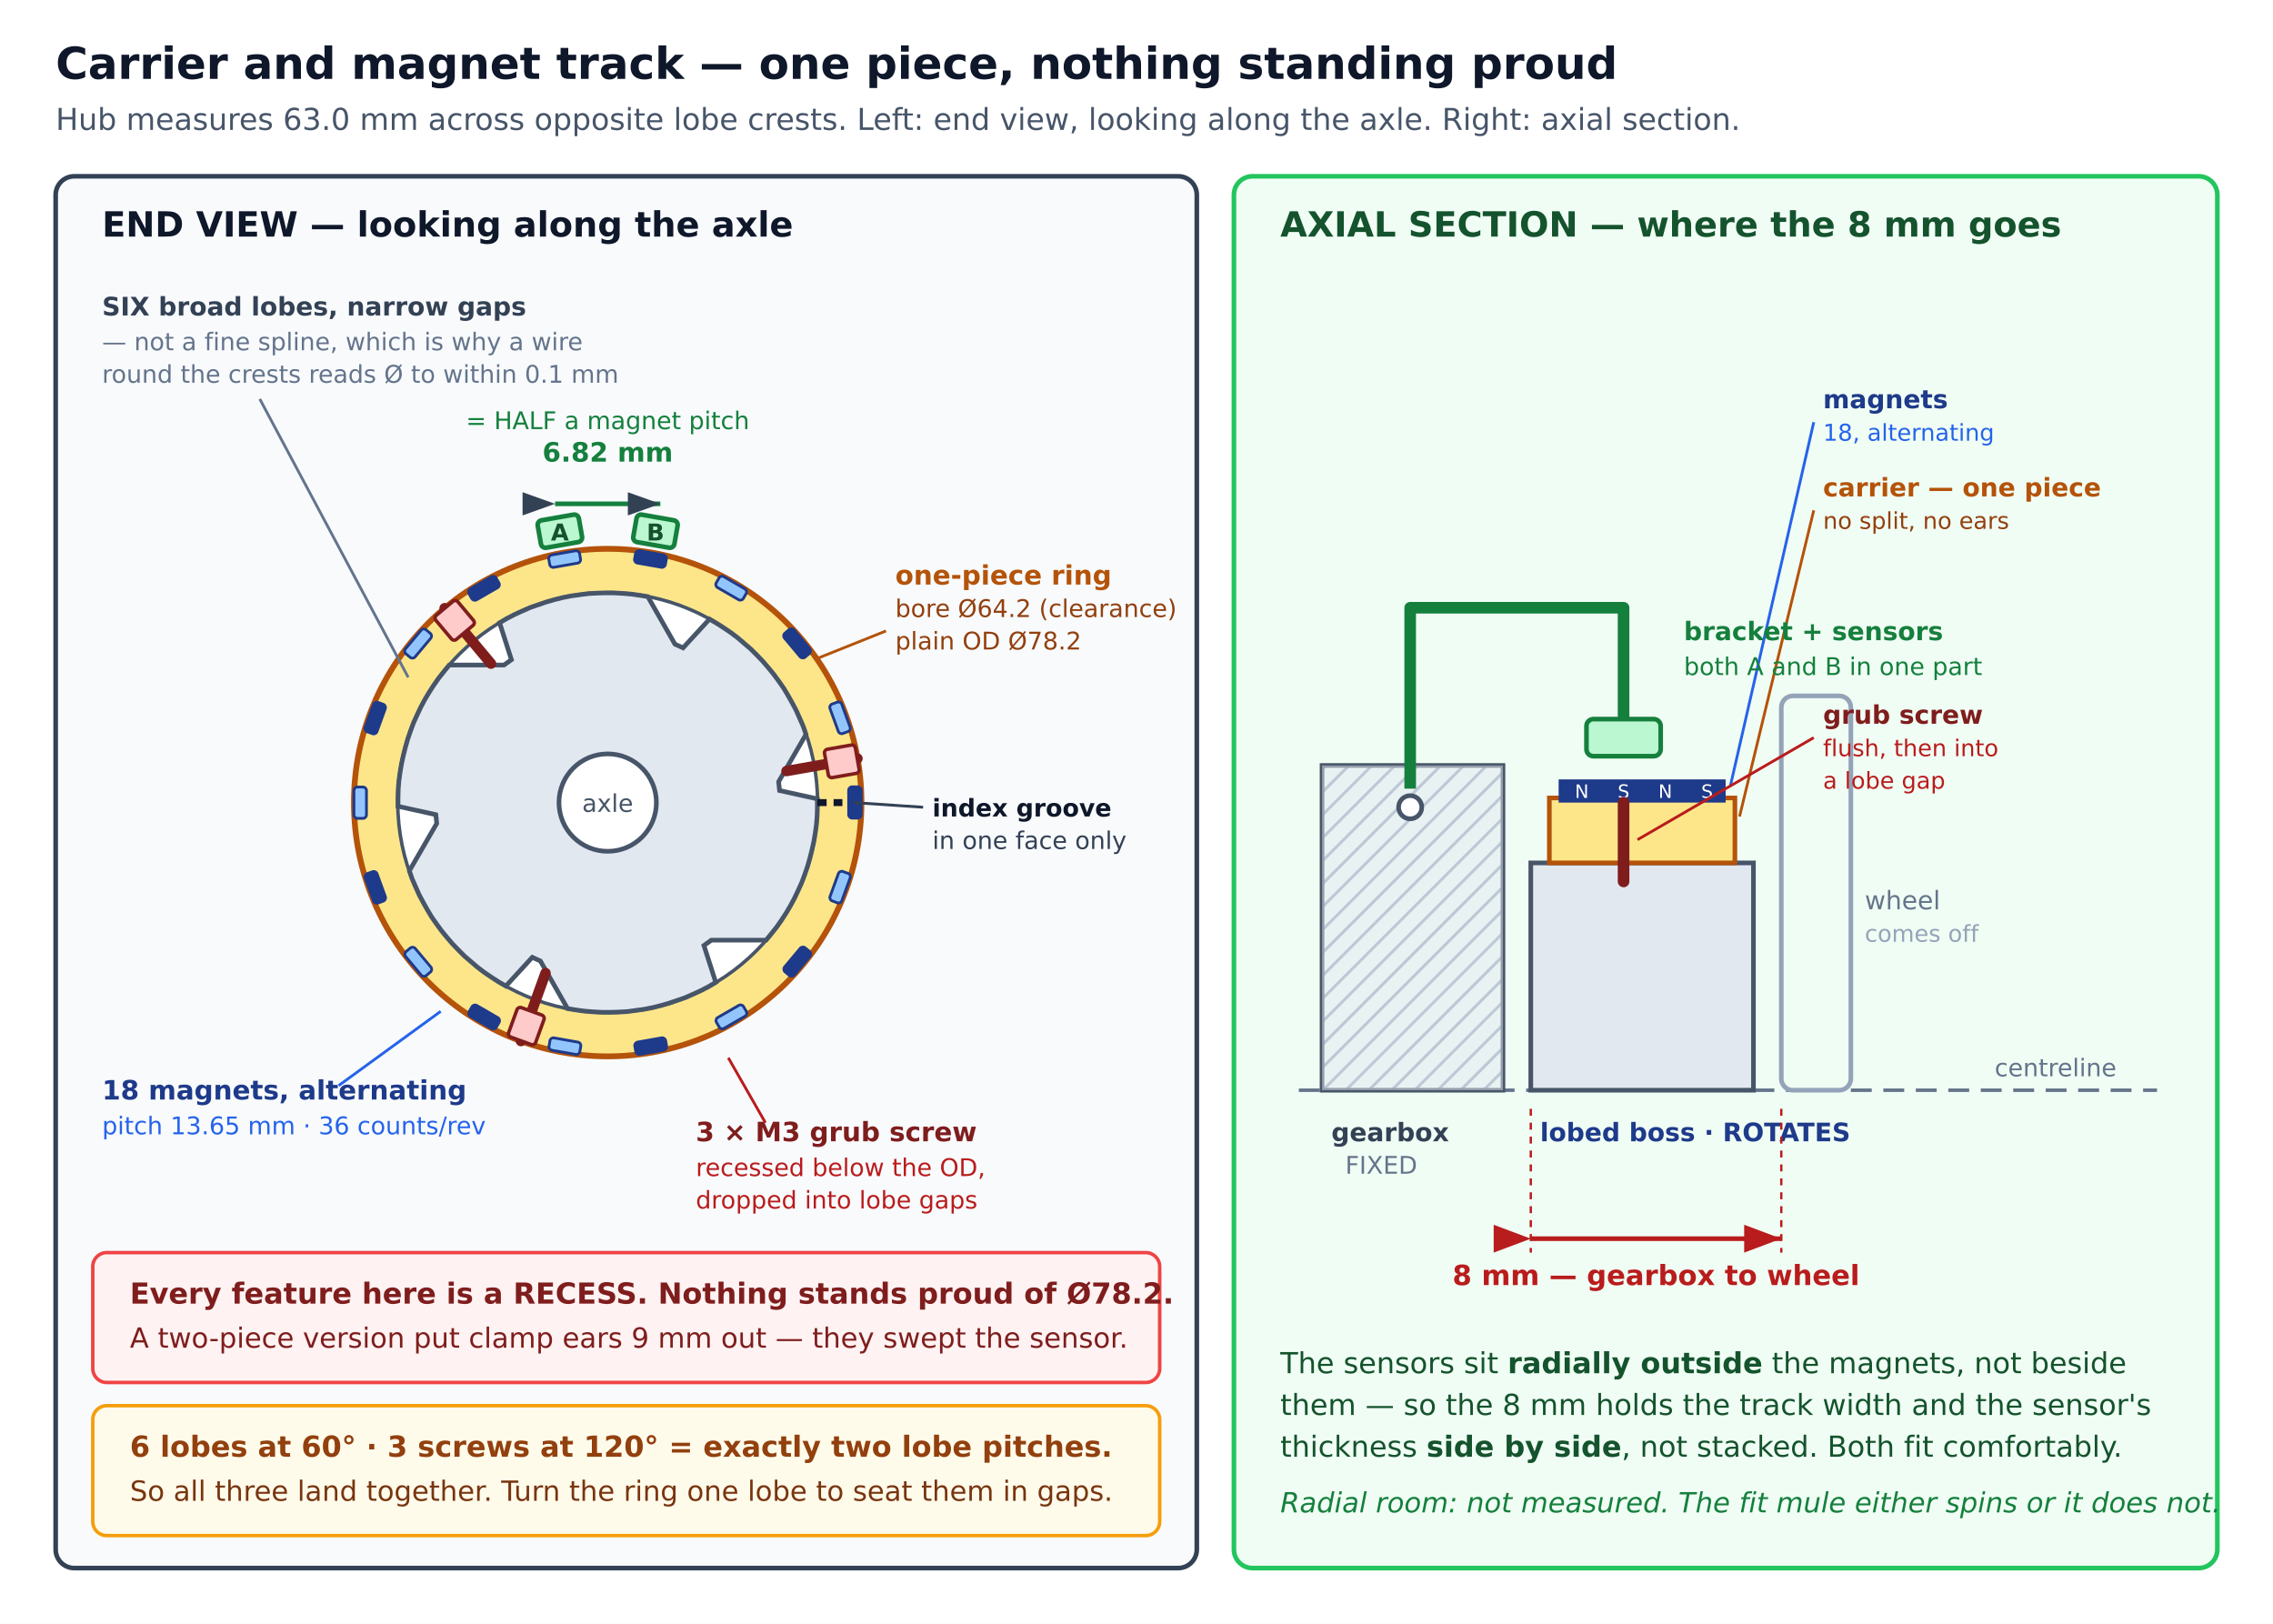
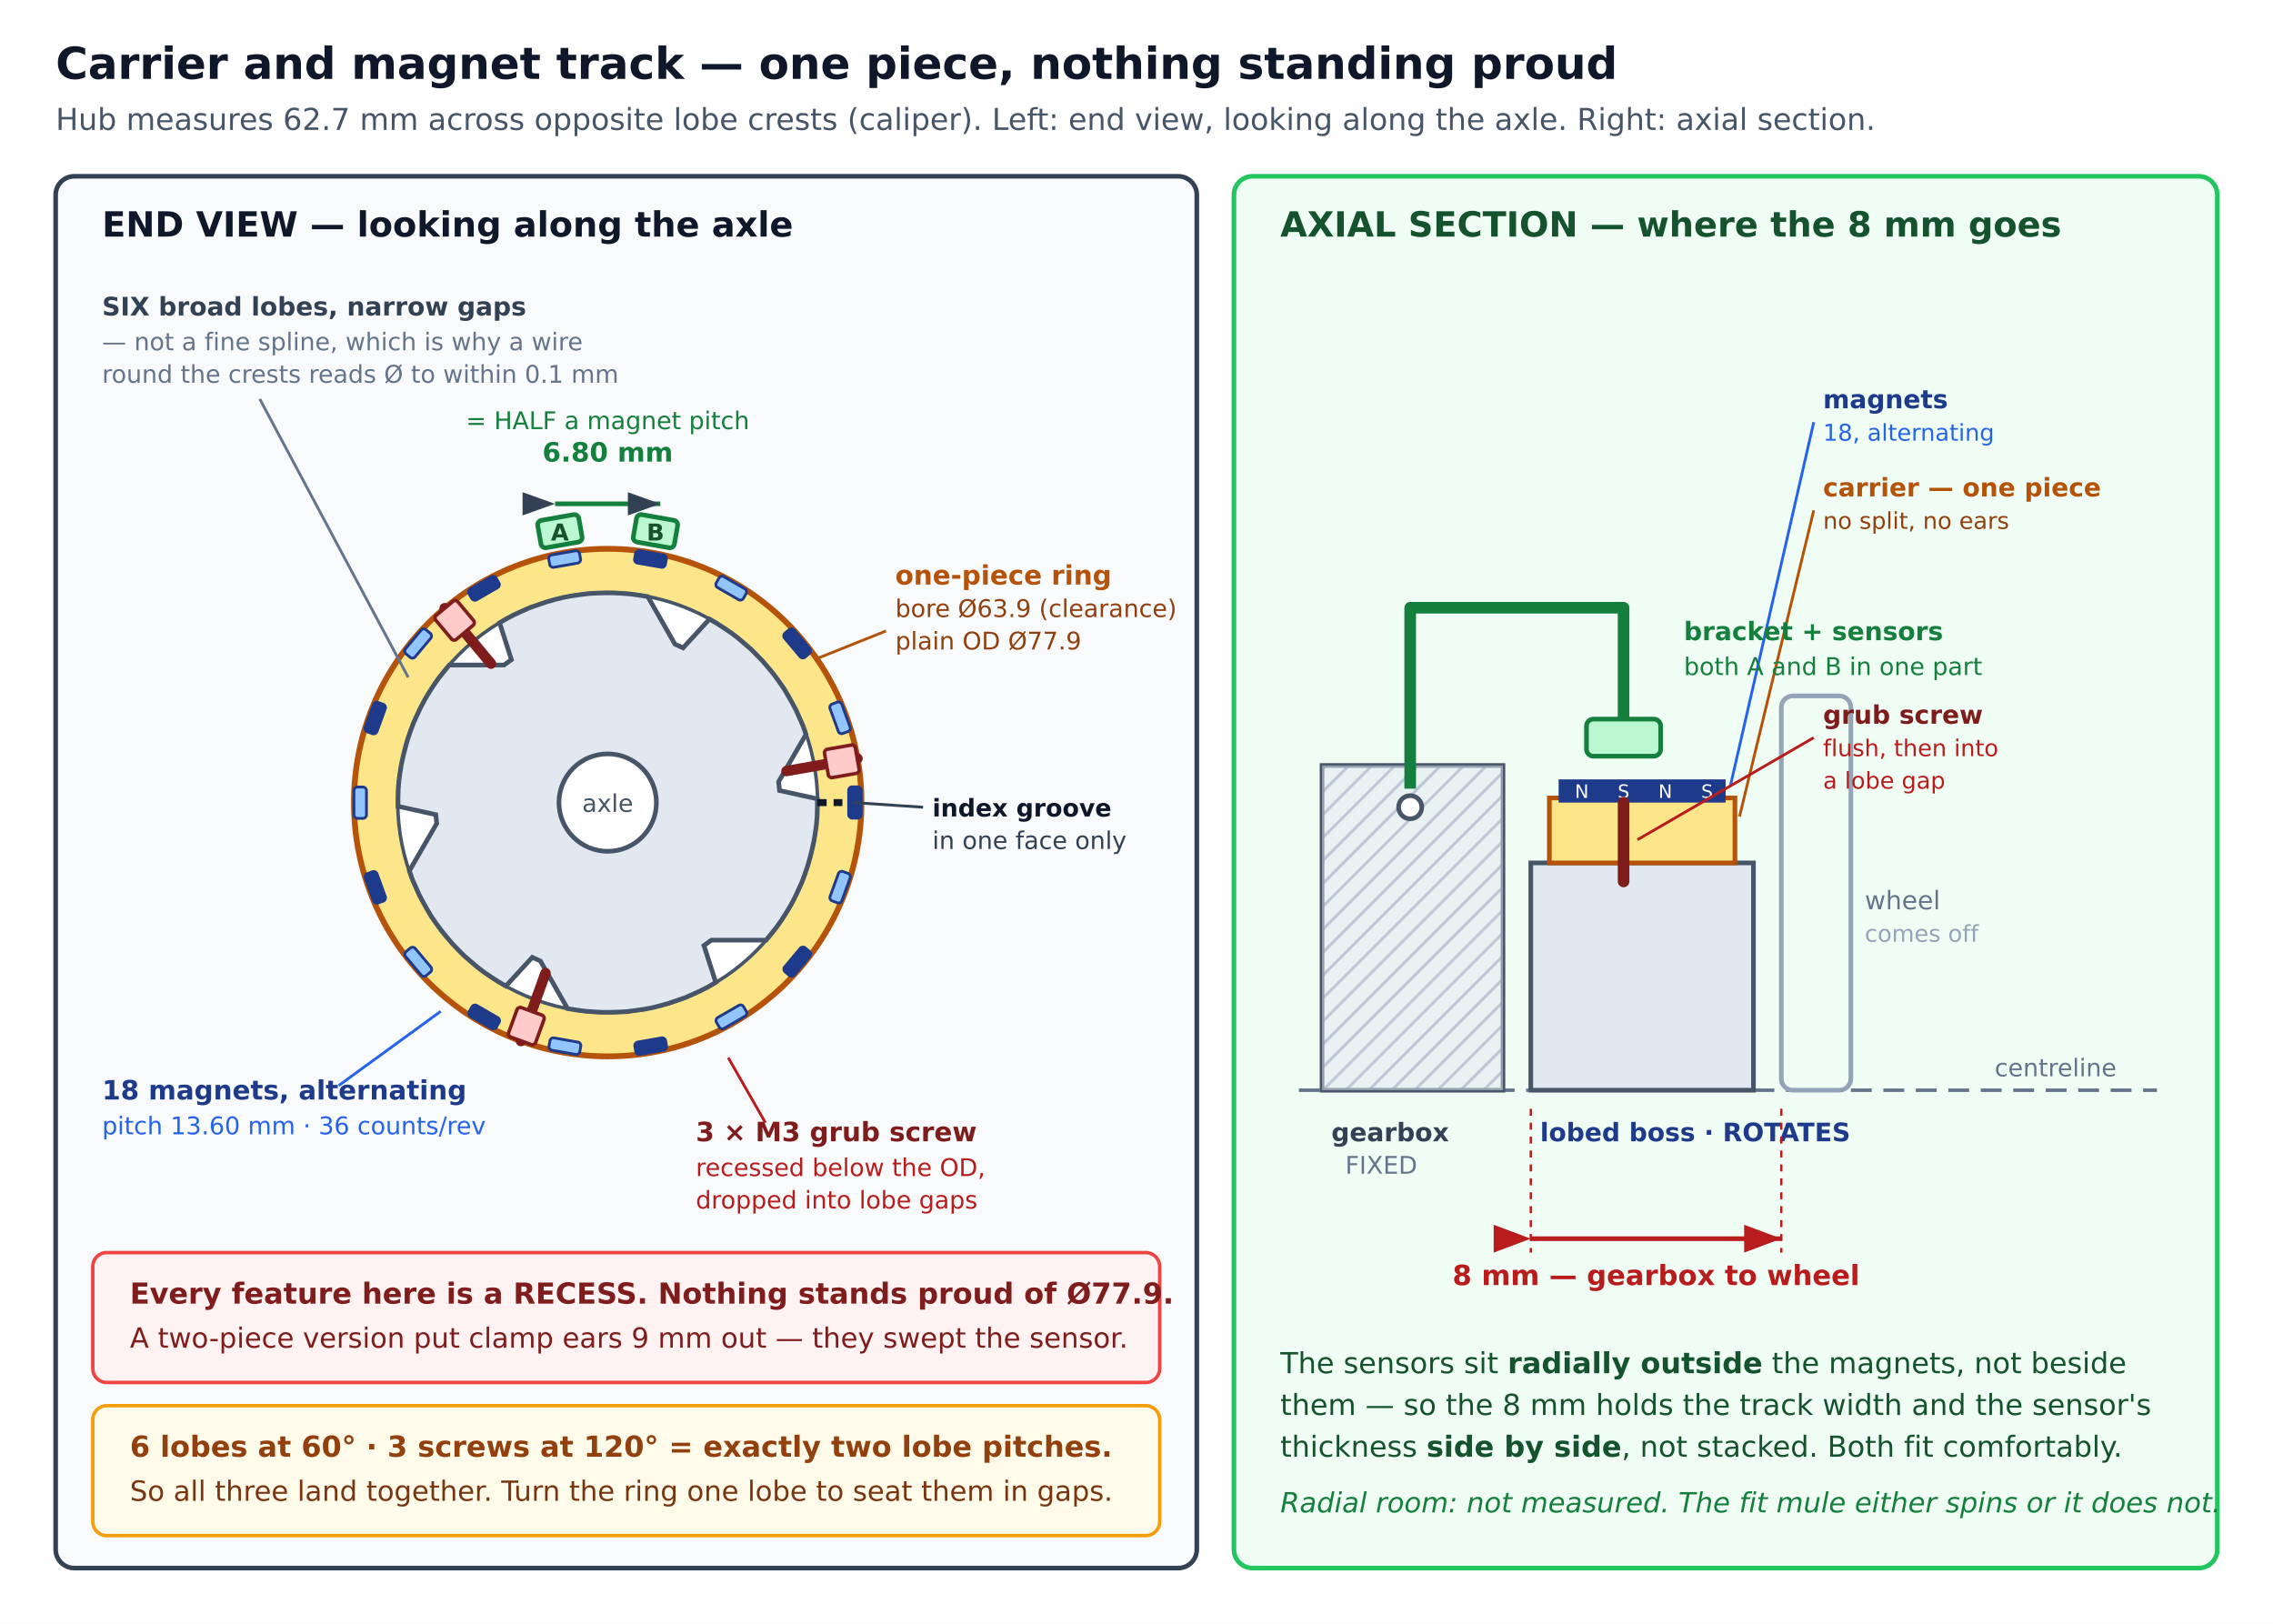
<svg xmlns="http://www.w3.org/2000/svg" viewBox="0 0 980 700" width="980" height="700" font-family="DejaVu Sans, Helvetica, Arial, sans-serif">
  <defs>
    <marker id="a" markerWidth="9" markerHeight="9" refX="8" refY="3" orient="auto">
      <path d="M0,0 L0,6 L8,3 z" fill="#b91c1c" />
    </marker>
    <marker id="g" markerWidth="8" markerHeight="8" refX="7" refY="2.5" orient="auto">
      <path d="M0,0 L0,5 L7,2.5 z" fill="#334155" />
    </marker>
    <pattern id="h" width="7" height="7" patternTransform="rotate(45)" patternUnits="userSpaceOnUse">
      <line x1="0" y1="0" x2="0" y2="7" stroke="#94a3b8" stroke-width="2.5" />
    </pattern>
  </defs>
  <rect width="980" height="700" fill="#ffffff" />
  <text x="24" y="34" font-size="19" font-weight="bold" fill="#0f172a">Carrier and magnet track — one piece, nothing standing proud</text>
-   <text x="24" y="56" font-size="13" fill="#475569">Hub measures 63.0 mm across opposite lobe crests. Left: end view, looking along the axle. Right: axial section.</text>
+   <text x="24" y="56" font-size="13" fill="#475569">Hub measures 62.7 mm across opposite lobe crests (caliper). Left: end view, looking along the axle. Right: axial section.</text>
  <rect x="24" y="76" width="492" height="600" rx="8" fill="#f8fafc" stroke="#334155" stroke-width="2" />
  <text x="44" y="102" font-size="15" font-weight="bold" fill="#0f172a">END VIEW — looking along the axle</text>
  <circle cx="262" cy="346" r="109.4" fill="#fde68a" stroke="#b45309" stroke-width="2.5" />
  <circle cx="262" cy="346" r="90.5" fill="#ffffff" stroke="#475569" stroke-width="1.5" />
  <path d="M347.5,316.6 L346.3,313.1 L344.8,309.7 L343.3,306.3 L341.6,303.1 L339.8,299.9 L337.9,296.7 L335.8,293.7 L333.6,290.7 L331.3,287.9 L328.9,285.1 L326.3,282.4 L323.7,279.8 L320.9,277.4 L318.1,275.0 L315.2,272.8 L312.1,270.7 L309.0,268.7 L305.9,266.9 L294.5,279.3 L291.0,277.7 L279.3,257.2 L275.6,256.6 L272.0,256.1 L268.3,255.8 L264.6,255.6 L260.9,255.6 L257.3,255.7 L253.6,255.9 L249.9,256.4 L246.3,256.9 L242.7,257.6 L239.1,258.5 L235.6,259.5 L232.1,260.7 L228.6,261.9 L225.2,263.4 L221.9,264.9 L218.6,266.6 L215.4,268.5 L220.5,284.4 L217.3,286.7 L193.7,286.7 L191.4,289.5 L189.1,292.4 L187.0,295.4 L185.0,298.5 L183.1,301.7 L181.4,304.9 L179.8,308.3 L178.3,311.6 L177.0,315.1 L175.8,318.6 L174.8,322.1 L173.9,325.7 L173.1,329.3 L172.5,332.9 L172.0,336.5 L171.7,340.2 L171.6,343.9 L171.6,347.6 L187.9,351.2 L188.3,355.0 L176.5,375.4 L177.7,378.9 L179.2,382.3 L180.7,385.7 L182.4,388.9 L184.2,392.1 L186.1,395.3 L188.2,398.3 L190.4,401.3 L192.7,404.1 L195.1,406.9 L197.7,409.6 L200.3,412.2 L203.1,414.6 L205.9,417.0 L208.8,419.2 L211.9,421.3 L215.0,423.3 L218.1,425.1 L229.5,412.7 L233.0,414.3 L244.7,434.8 L248.4,435.4 L252.0,435.9 L255.7,436.2 L259.4,436.4 L263.1,436.4 L266.7,436.3 L270.4,436.1 L274.1,435.6 L277.7,435.1 L281.3,434.4 L284.9,433.5 L288.4,432.5 L291.9,431.3 L295.4,430.1 L298.8,428.6 L302.1,427.1 L305.4,425.4 L308.6,423.5 L303.5,407.6 L306.7,405.3 L330.3,405.3 L332.6,402.5 L334.9,399.6 L337.0,396.6 L339.0,393.5 L340.9,390.3 L342.6,387.1 L344.2,383.7 L345.7,380.4 L347.0,376.9 L348.2,373.4 L349.2,369.9 L350.1,366.3 L350.9,362.7 L351.5,359.1 L352.0,355.5 L352.3,351.8 L352.4,348.1 L352.4,344.4 L336.1,340.8 L335.7,337.0 Z" fill="#e2e8f0" stroke="#475569" stroke-width="2" />
  <circle cx="262" cy="346" r="21" fill="#ffffff" stroke="#475569" stroke-width="2" />
  <text x="262" y="350" font-size="10.5" fill="#475569" text-anchor="middle">axle</text>
  <g transform="translate(368.6,346.0) rotate(-0.0)">
    <rect x="-2.7" y="-6.8" width="5.4" height="13.5" rx="1.5" fill="#1e3a8a" stroke="#1e3a8a" stroke-width="1.2" />
  </g>
  <g transform="translate(362.2,309.5) rotate(-20.0)">
    <rect x="-2.7" y="-6.8" width="5.4" height="13.5" rx="1.5" fill="#93c5fd" stroke="#1e3a8a" stroke-width="1.2" />
  </g>
  <g transform="translate(343.7,277.4) rotate(-40.0)">
    <rect x="-2.7" y="-6.8" width="5.4" height="13.5" rx="1.5" fill="#1e3a8a" stroke="#1e3a8a" stroke-width="1.2" />
  </g>
  <g transform="translate(315.3,253.6) rotate(-60.0)">
    <rect x="-2.7" y="-6.8" width="5.4" height="13.5" rx="1.5" fill="#93c5fd" stroke="#1e3a8a" stroke-width="1.2" />
  </g>
  <g transform="translate(280.5,241.0) rotate(-80.0)">
    <rect x="-2.7" y="-6.8" width="5.4" height="13.5" rx="1.5" fill="#1e3a8a" stroke="#1e3a8a" stroke-width="1.2" />
  </g>
  <g transform="translate(243.5,241.0) rotate(-100.0)">
    <rect x="-2.7" y="-6.8" width="5.4" height="13.5" rx="1.5" fill="#93c5fd" stroke="#1e3a8a" stroke-width="1.2" />
  </g>
  <g transform="translate(208.7,253.6) rotate(-120.0)">
    <rect x="-2.7" y="-6.8" width="5.4" height="13.5" rx="1.5" fill="#1e3a8a" stroke="#1e3a8a" stroke-width="1.2" />
  </g>
  <g transform="translate(180.3,277.4) rotate(-140.0)">
    <rect x="-2.7" y="-6.8" width="5.4" height="13.5" rx="1.5" fill="#93c5fd" stroke="#1e3a8a" stroke-width="1.2" />
  </g>
  <g transform="translate(161.8,309.5) rotate(-160.0)">
    <rect x="-2.7" y="-6.8" width="5.4" height="13.5" rx="1.5" fill="#1e3a8a" stroke="#1e3a8a" stroke-width="1.2" />
  </g>
  <g transform="translate(155.3,346.0) rotate(-180.0)">
    <rect x="-2.7" y="-6.8" width="5.4" height="13.5" rx="1.5" fill="#93c5fd" stroke="#1e3a8a" stroke-width="1.2" />
  </g>
  <g transform="translate(161.8,382.5) rotate(-200.0)">
    <rect x="-2.7" y="-6.8" width="5.4" height="13.5" rx="1.5" fill="#1e3a8a" stroke="#1e3a8a" stroke-width="1.2" />
  </g>
  <g transform="translate(180.3,414.6) rotate(-220.0)">
    <rect x="-2.7" y="-6.8" width="5.4" height="13.5" rx="1.5" fill="#93c5fd" stroke="#1e3a8a" stroke-width="1.2" />
  </g>
  <g transform="translate(208.7,438.4) rotate(-240.0)">
    <rect x="-2.7" y="-6.8" width="5.4" height="13.5" rx="1.5" fill="#1e3a8a" stroke="#1e3a8a" stroke-width="1.2" />
  </g>
  <g transform="translate(243.5,451.0) rotate(-260.0)">
    <rect x="-2.7" y="-6.8" width="5.4" height="13.5" rx="1.5" fill="#93c5fd" stroke="#1e3a8a" stroke-width="1.2" />
  </g>
  <g transform="translate(280.5,451.0) rotate(-280.0)">
    <rect x="-2.7" y="-6.8" width="5.4" height="13.5" rx="1.5" fill="#1e3a8a" stroke="#1e3a8a" stroke-width="1.2" />
  </g>
  <g transform="translate(315.3,438.4) rotate(-300.0)">
    <rect x="-2.7" y="-6.8" width="5.4" height="13.5" rx="1.5" fill="#93c5fd" stroke="#1e3a8a" stroke-width="1.2" />
  </g>
  <g transform="translate(343.7,414.6) rotate(-320.0)">
    <rect x="-2.7" y="-6.8" width="5.4" height="13.5" rx="1.5" fill="#1e3a8a" stroke="#1e3a8a" stroke-width="1.2" />
  </g>
  <g transform="translate(362.2,382.5) rotate(-340.0)">
    <rect x="-2.7" y="-6.8" width="5.4" height="13.5" rx="1.5" fill="#93c5fd" stroke="#1e3a8a" stroke-width="1.2" />
  </g>
  <line x1="339.1" y1="332.4" x2="369.7" y2="327.0" stroke="#7f1d1d" stroke-width="4.5" stroke-linecap="round" />
  <g transform="translate(363.0,328.2) rotate(-10.0)">
    <rect x="-6.8" y="-6.2" width="13.5" height="12.4" rx="1.5" fill="#fecaca" stroke="#7f1d1d" stroke-width="1.5" />
  </g>
  <line x1="211.7" y1="286.1" x2="191.7" y2="262.2" stroke="#7f1d1d" stroke-width="4.5" stroke-linecap="round" />
  <g transform="translate(196.0,267.4) rotate(-130.0)">
    <rect x="-6.8" y="-6.2" width="13.5" height="12.4" rx="1.5" fill="#fecaca" stroke="#7f1d1d" stroke-width="1.5" />
  </g>
  <line x1="235.2" y1="419.5" x2="224.6" y2="448.8" stroke="#7f1d1d" stroke-width="4.5" stroke-linecap="round" />
  <g transform="translate(226.9,442.4) rotate(-250.0)">
    <rect x="-6.8" y="-6.2" width="13.5" height="12.4" rx="1.5" fill="#fecaca" stroke="#7f1d1d" stroke-width="1.5" />
  </g>
  <line x1="352.4" y1="346.0" x2="363.2" y2="346.0" stroke="#0f172a" stroke-width="3" stroke-dasharray="4 3" />
  <g transform="translate(241.4,229.0) rotate(-100.0)">
    <rect x="-6" y="-9" width="12" height="18" rx="2" fill="#bbf7d0" stroke="#15803d" stroke-width="2" />
  </g>
  <text x="241.4" y="233.0" font-size="10" font-weight="bold" fill="#14532d" text-anchor="middle">A</text>
  <g transform="translate(282.6,229.0) rotate(-80.0)">
    <rect x="-6" y="-9" width="12" height="18" rx="2" fill="#bbf7d0" stroke="#15803d" stroke-width="2" />
  </g>
  <text x="282.6" y="233.0" font-size="10" font-weight="bold" fill="#14532d" text-anchor="middle">B</text>
  <line x1="239.3" y1="217.2" x2="284.7" y2="217.2" stroke="#15803d" stroke-width="2" marker-start="url(#g)" marker-end="url(#g)" />
-   <text x="262" y="199" font-size="11.5" font-weight="bold" fill="#15803d" text-anchor="middle">6.82 mm</text>
+   <text x="262" y="199" font-size="11.5" font-weight="bold" fill="#15803d" text-anchor="middle">6.80 mm</text>
  <text x="262" y="185" font-size="10.5" fill="#15803d" text-anchor="middle">= HALF a magnet pitch</text>
  <line x1="382" y1="272" x2="352" y2="284" stroke="#b45309" stroke-width="1.2" />
  <text x="386" y="252" font-size="11.5" font-weight="bold" fill="#b45309">one-piece ring</text>
-   <text x="386" y="266" font-size="10.5" fill="#92400e">bore Ø64.2 (clearance)</text>
-   <text x="386" y="280" font-size="10.5" fill="#92400e">plain OD Ø78.2</text>
+   <text x="386" y="266" font-size="10.5" fill="#92400e">bore Ø63.9 (clearance)</text>
+   <text x="386" y="280" font-size="10.5" fill="#92400e">plain OD Ø77.9</text>
  <line x1="398" y1="348" x2="368" y2="346" stroke="#334155" stroke-width="1.2" />
  <text x="402" y="352" font-size="10.5" font-weight="bold" fill="#0f172a">index groove</text>
  <text x="402" y="366" font-size="10.5" fill="#334155">in one face only</text>
  <text x="44" y="474" font-size="11.5" font-weight="bold" fill="#1e3a8a">18 magnets, alternating</text>
-   <text x="44" y="489" font-size="10.5" fill="#2563eb">pitch 13.65 mm · 36 counts/rev</text>
+   <text x="44" y="489" font-size="10.5" fill="#2563eb">pitch 13.60 mm · 36 counts/rev</text>
  <line x1="146" y1="468" x2="190" y2="436" stroke="#2563eb" stroke-width="1.2" />
  <text x="300" y="492" font-size="11.5" font-weight="bold" fill="#7f1d1d">3 × M3 grub screw</text>
  <text x="300" y="507" font-size="10.5" fill="#b91c1c">recessed below the OD,</text>
  <text x="300" y="521" font-size="10.5" fill="#b91c1c">dropped into lobe gaps</text>
  <line x1="330" y1="484" x2="314" y2="456" stroke="#b91c1c" stroke-width="1.2" />
  <text x="44" y="136" font-size="11" font-weight="bold" fill="#334155">SIX broad lobes, narrow gaps</text>
  <text x="44" y="151" font-size="10.5" fill="#64748b">— not a fine spline, which is why a wire</text>
  <text x="44" y="165" font-size="10.5" fill="#64748b">round the crests reads Ø to within 0.1 mm</text>
  <line x1="112" y1="172" x2="176" y2="292" stroke="#64748b" stroke-width="1.2" />
  <rect x="40" y="540" width="460" height="56" rx="6" fill="#fef2f2" stroke="#ef4444" stroke-width="1.5" />
-   <text x="56" y="562" font-size="12.5" font-weight="bold" fill="#7f1d1d">Every feature here is a RECESS. Nothing stands proud of Ø78.2.</text>
+   <text x="56" y="562" font-size="12.5" font-weight="bold" fill="#7f1d1d">Every feature here is a RECESS. Nothing stands proud of Ø77.9.</text>
  <text x="56" y="581" font-size="12" fill="#7f1d1d">A two-piece version put clamp ears 9 mm out — they swept the sensor.</text>
  <rect x="40" y="606" width="460" height="56" rx="6" fill="#fffbeb" stroke="#f59e0b" stroke-width="1.5" />
  <text x="56" y="628" font-size="12.5" font-weight="bold" fill="#92400e">6 lobes at 60° · 3 screws at 120° = exactly two lobe pitches.</text>
  <text x="56" y="647" font-size="12" fill="#78350f">So all three land together. Turn the ring one lobe to seat them in gaps.</text>
  <rect x="532" y="76" width="424" height="600" rx="8" fill="#f0fdf4" stroke="#22c55e" stroke-width="2" />
  <text x="552" y="102" font-size="15" font-weight="bold" fill="#14532d">AXIAL SECTION — where the 8 mm goes</text>
  <line x1="560" y1="470" x2="930" y2="470" stroke="#64748b" stroke-width="1.5" stroke-dasharray="9 5" />
  <text x="860" y="464" font-size="10.5" fill="#64748b">centreline</text>
  <rect x="570" y="330" width="78" height="140" fill="url(#h)" stroke="#475569" stroke-width="2" />
  <rect x="570" y="330" width="78" height="140" fill="#e2e8f0" fill-opacity="0.5" />
  <text x="574" y="492" font-size="11" font-weight="bold" fill="#334155">gearbox</text>
  <text x="580" y="506" font-size="10.5" fill="#64748b">FIXED</text>
  <circle cx="608" cy="348" r="5" fill="#fff" stroke="#475569" stroke-width="2" />
  <rect x="660" y="372" width="96" height="98" fill="#e2e8f0" stroke="#475569" stroke-width="2" />
  <text x="664" y="492" font-size="11" font-weight="bold" fill="#1e3a8a">lobed boss · ROTATES</text>
  <rect x="668" y="344" width="80" height="28" fill="#fde68a" stroke="#b45309" stroke-width="2" />
  <rect x="672" y="336" width="72" height="10" fill="#1e3a8a" />
  <g font-size="8" fill="#fff" text-anchor="middle">
    <text x="682" y="344">N</text>
    <text x="700" y="344">S</text>
    <text x="718" y="344">N</text>
    <text x="736" y="344">S</text>
  </g>
  <line x1="700" y1="346" x2="700" y2="380" stroke="#7f1d1d" stroke-width="5" stroke-linecap="round" />
  <rect x="768" y="300" width="30" height="170" rx="5" fill="#f1f5f900" stroke="#94a3b8" stroke-width="2" />
  <text x="804" y="392" font-size="11" fill="#64748b">wheel</text>
  <line x1="782" y1="182" x2="746" y2="339" stroke="#2563eb" stroke-width="1.2" />
  <text x="786" y="176" font-size="11" font-weight="bold" fill="#1e3a8a">magnets</text>
  <text x="786" y="190" font-size="10" fill="#2563eb">18, alternating</text>
  <line x1="782" y1="220" x2="750" y2="352" stroke="#b45309" stroke-width="1.2" />
  <text x="786" y="214" font-size="11" font-weight="bold" fill="#b45309">carrier — one piece</text>
  <text x="786" y="228" font-size="10" fill="#92400e">no split, no ears</text>
  <line x1="782" y1="318" x2="706" y2="362" stroke="#b91c1c" stroke-width="1.2" />
  <text x="786" y="312" font-size="11" font-weight="bold" fill="#7f1d1d">grub screw</text>
  <text x="786" y="326" font-size="10" fill="#b91c1c">flush, then into</text>
  <text x="786" y="340" font-size="10" fill="#b91c1c">a lobe gap</text>
  <text x="804" y="406" font-size="10" fill="#94a3b8">comes off</text>
  <path d="M608,340 L608,262 L700,262 L700,310" fill="none" stroke="#15803d" stroke-width="5" stroke-linejoin="round" />
  <rect x="684" y="310" width="32" height="16" rx="3" fill="#bbf7d0" stroke="#15803d" stroke-width="2" />
  <text x="726" y="276" font-size="11" font-weight="bold" fill="#15803d">bracket + sensors</text>
  <text x="726" y="291" font-size="10.5" fill="#15803d">both A and B in one part</text>
  <line x1="660" y1="534" x2="768" y2="534" stroke="#b91c1c" stroke-width="2" marker-start="url(#a)" marker-end="url(#a)" />
  <text x="714" y="554" font-size="12" font-weight="bold" fill="#b91c1c" text-anchor="middle">8 mm — gearbox to wheel</text>
  <line x1="660" y1="478" x2="660" y2="540" stroke="#b91c1c" stroke-width="1" stroke-dasharray="3 3" />
  <line x1="768" y1="478" x2="768" y2="540" stroke="#b91c1c" stroke-width="1" stroke-dasharray="3 3" />
  <text x="552" y="592" font-size="12.5" fill="#14532d">The sensors sit <tspan font-weight="bold">radially outside</tspan> the magnets, not beside</text>
  <text x="552" y="610" font-size="12.5" fill="#14532d">them — so the 8 mm holds the track width and the sensor's</text>
  <text x="552" y="628" font-size="12.5" fill="#14532d">thickness <tspan font-weight="bold">side by side</tspan>, not stacked. Both fit comfortably.</text>
  <text x="552" y="652" font-size="12" fill="#15803d" font-style="italic">Radial room: not measured. The fit mule either spins or it does not.</text>
</svg>
